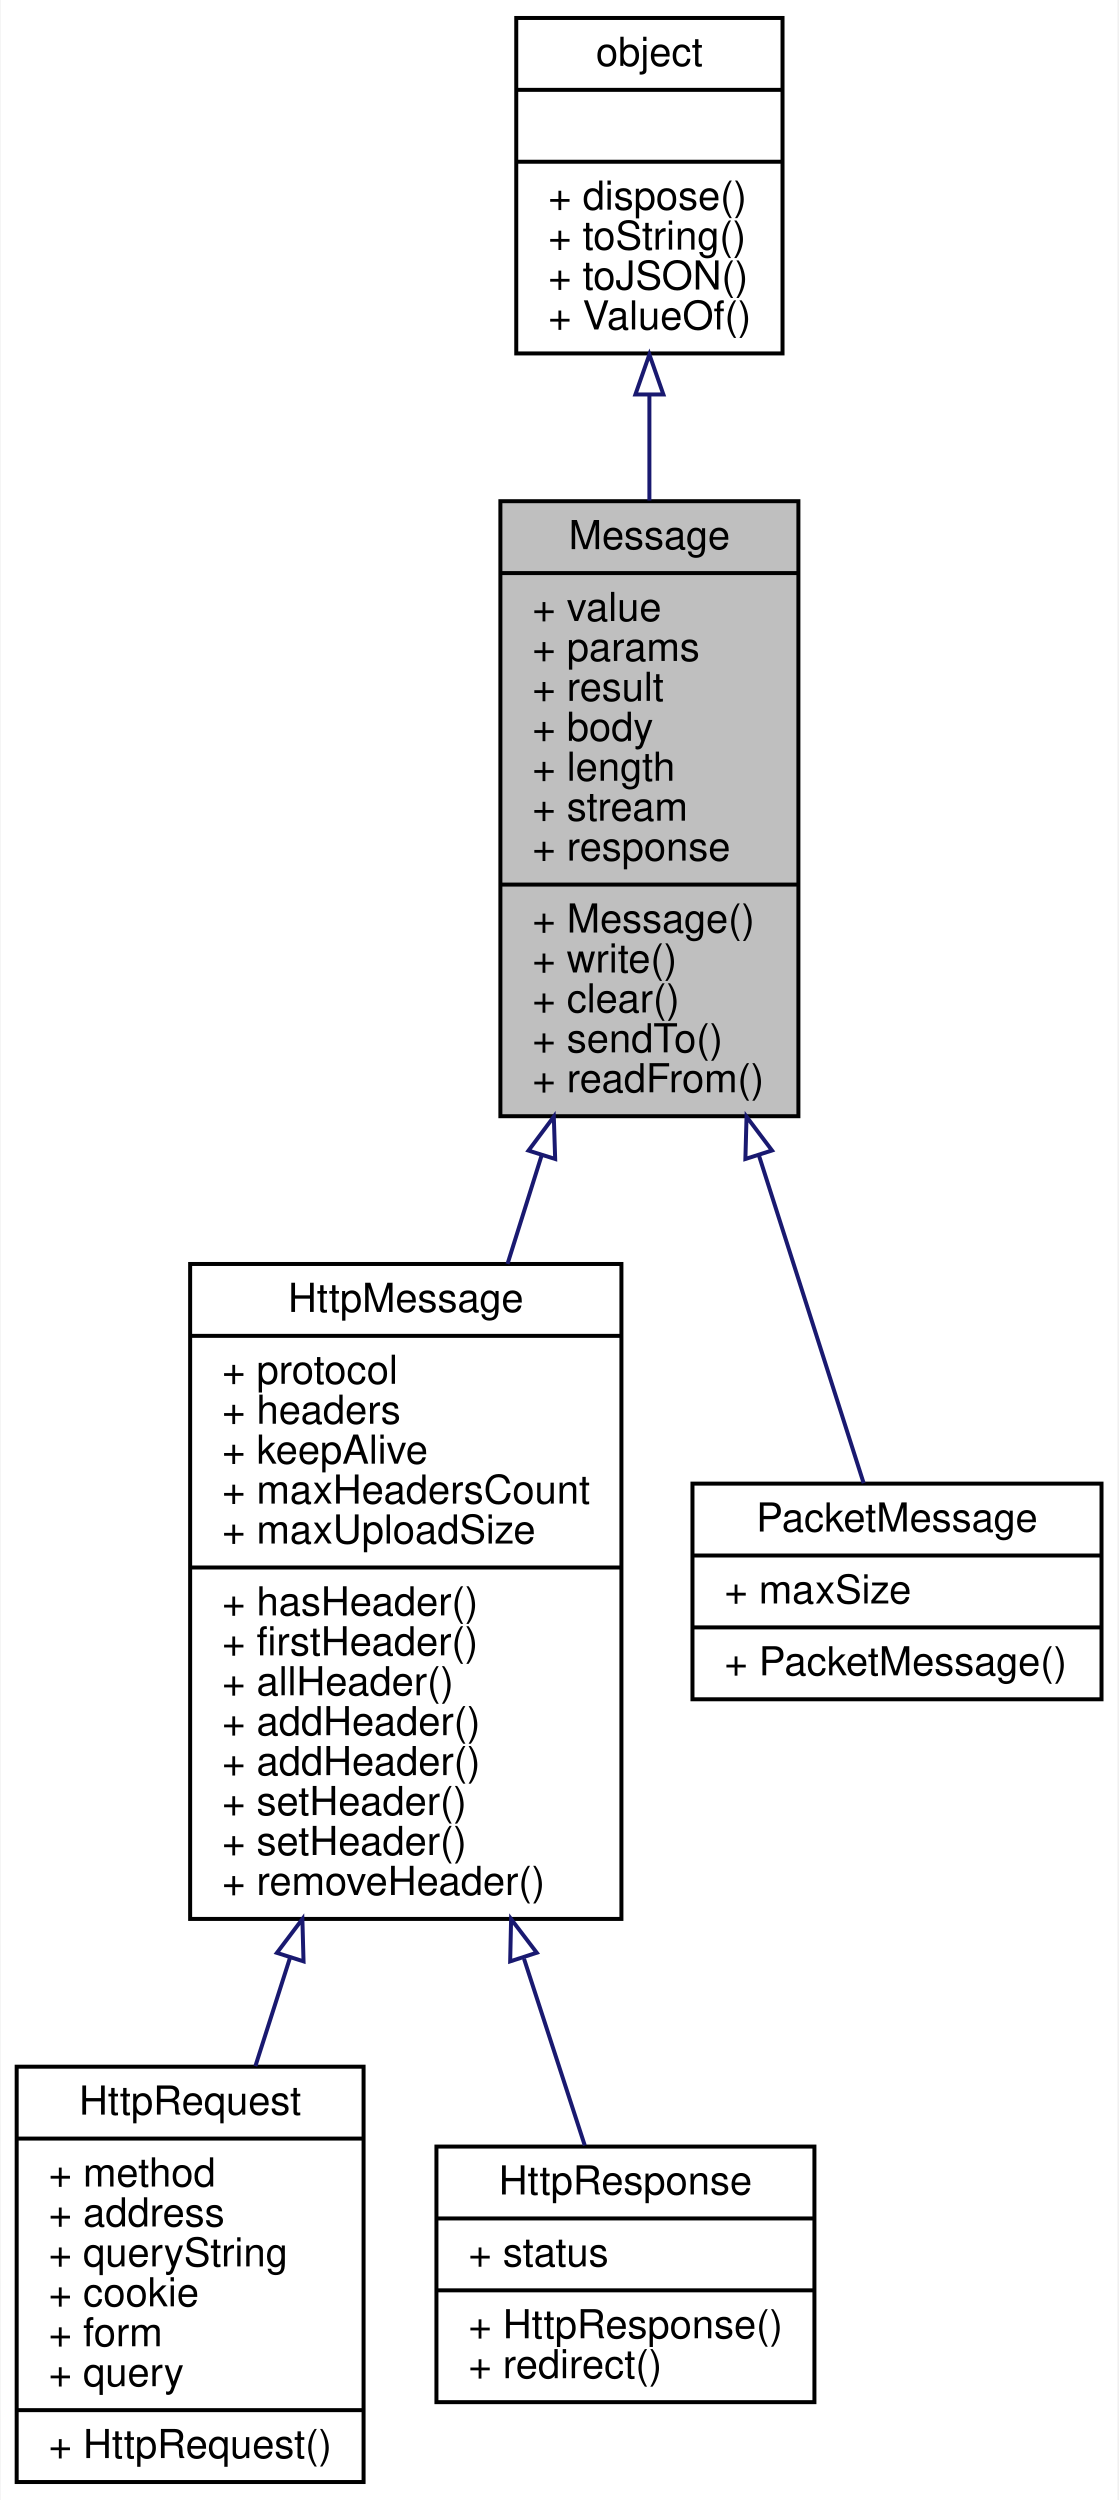
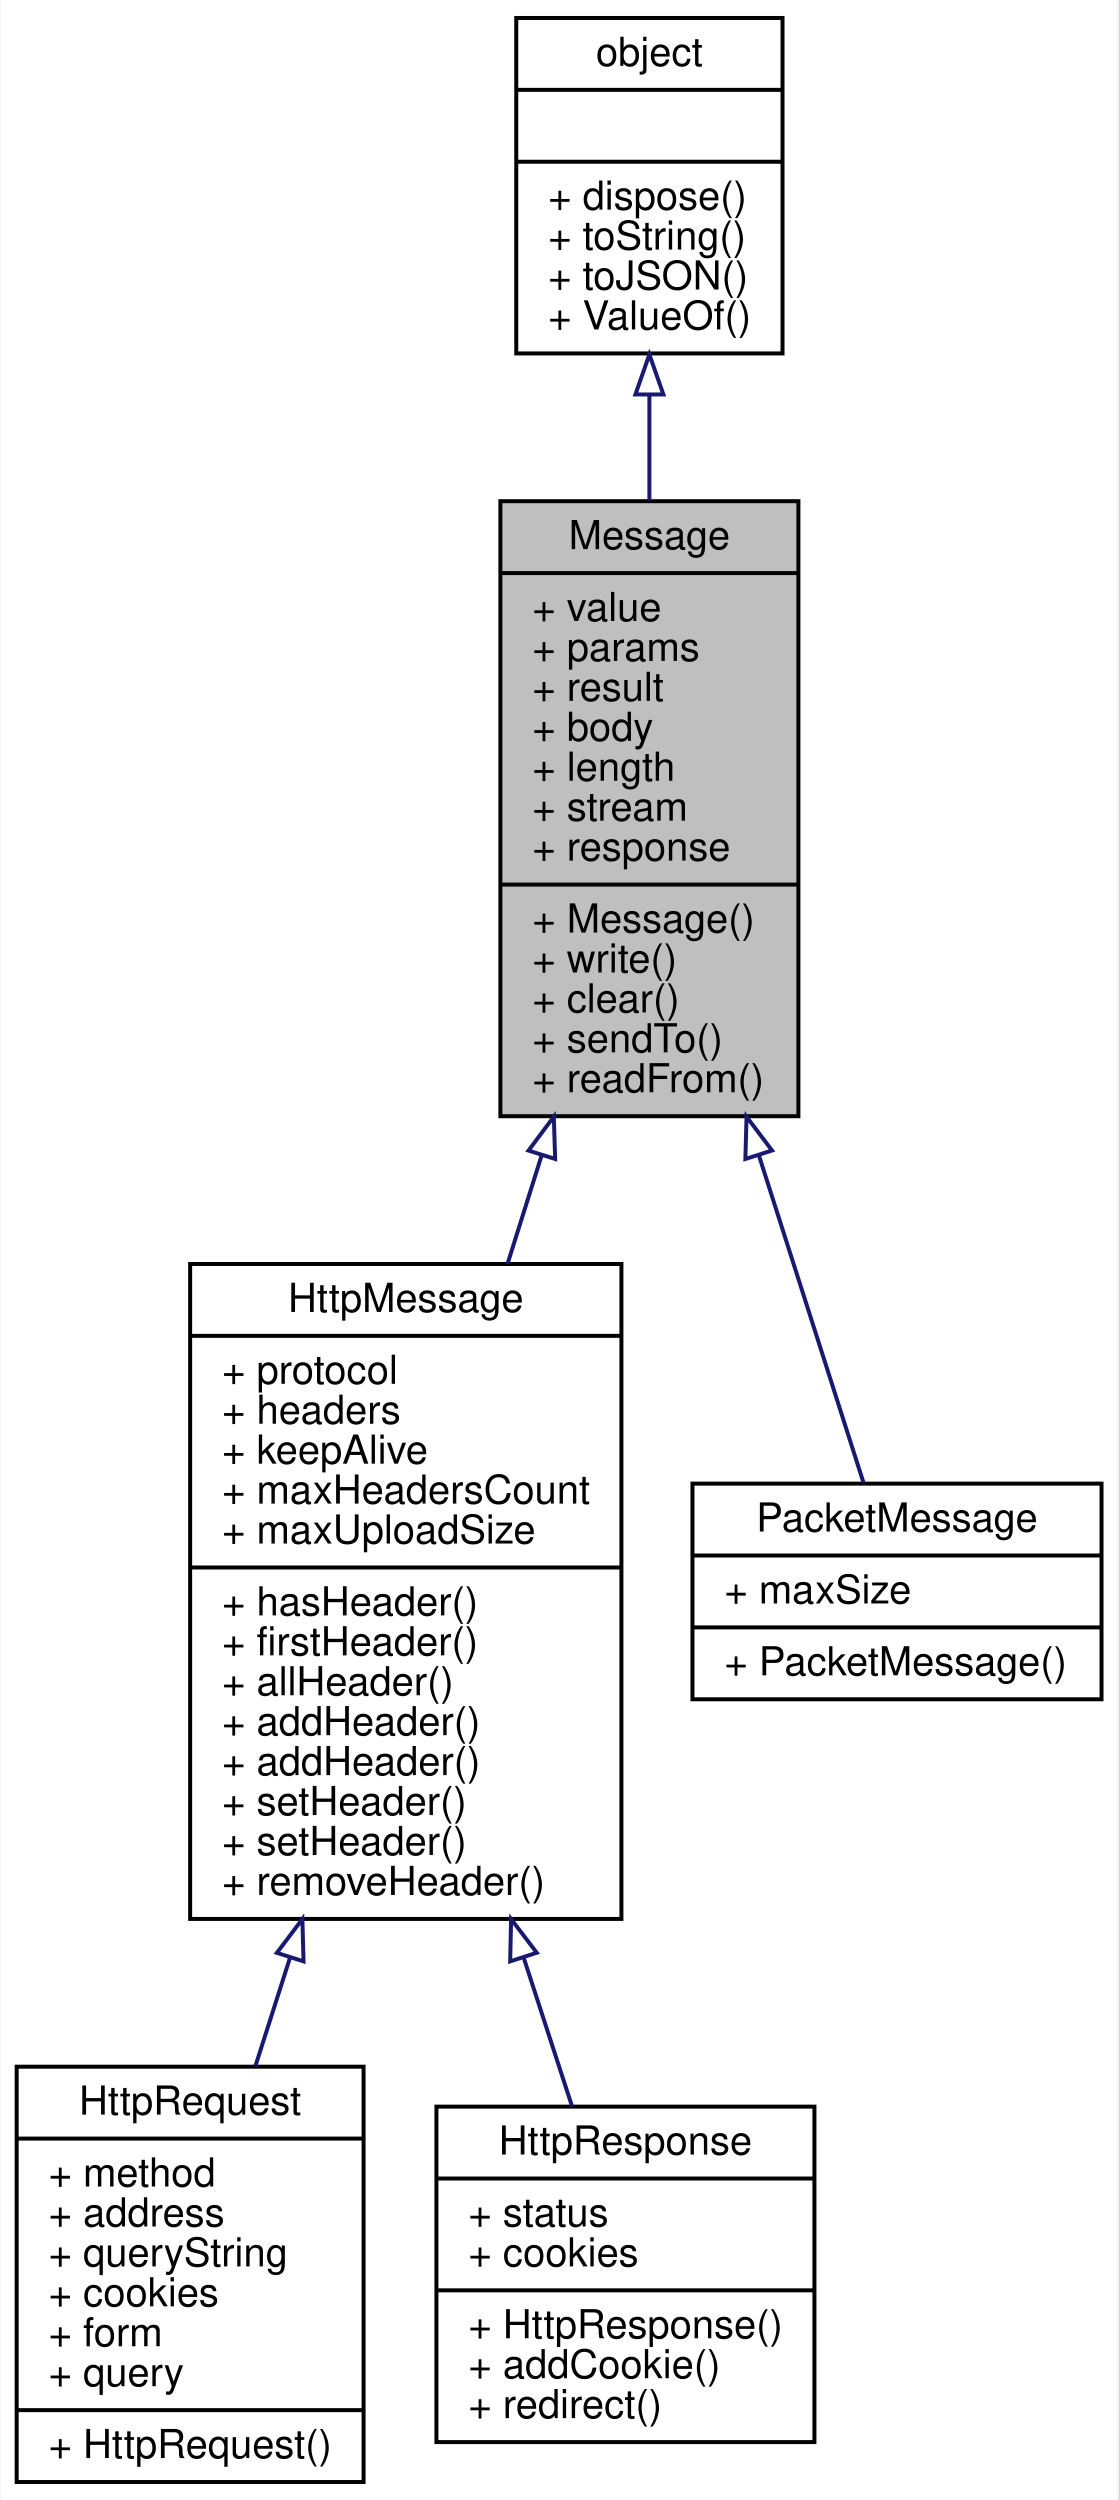
<svg xmlns="http://www.w3.org/2000/svg" xmlns:xlink="http://www.w3.org/1999/xlink" width="280pt" height="626pt" viewBox="0.00 0.00 279.65 626.00">
  <g id="graph0" class="graph" transform="scale(1 1) rotate(0) translate(4 622)">
    <polygon fill="white" stroke="none" points="-4,4 -4,-622 275.645,-622 275.645,4 -4,4" />
    <g id="node1" class="node">
      <polygon fill="#bfbfbf" stroke="black" points="121.121,-342.5 121.121,-496.5 195.744,-496.5 195.744,-342.5 121.121,-342.5" />
      <text text-anchor="middle" x="158.432" y="-484.5" font-family="Helvetica,sans-Serif" font-size="10.00">Message</text>
      <polyline fill="none" stroke="black" points="121.121,-478.5 195.744,-478.5 " />
      <text text-anchor="start" x="129.121" y="-466.5" font-family="Helvetica,sans-Serif" font-size="10.00">+ value</text>
      <text text-anchor="start" x="129.121" y="-456.5" font-family="Helvetica,sans-Serif" font-size="10.00">+ params</text>
      <text text-anchor="start" x="129.121" y="-446.5" font-family="Helvetica,sans-Serif" font-size="10.00">+ result</text>
      <text text-anchor="start" x="129.121" y="-436.5" font-family="Helvetica,sans-Serif" font-size="10.00">+ body</text>
      <text text-anchor="start" x="129.121" y="-426.5" font-family="Helvetica,sans-Serif" font-size="10.00">+ length</text>
      <text text-anchor="start" x="129.121" y="-416.5" font-family="Helvetica,sans-Serif" font-size="10.00">+ stream</text>
      <text text-anchor="start" x="129.121" y="-406.5" font-family="Helvetica,sans-Serif" font-size="10.00">+ response</text>
      <polyline fill="none" stroke="black" points="121.121,-400.5 195.744,-400.5 " />
      <text text-anchor="start" x="129.121" y="-388.5" font-family="Helvetica,sans-Serif" font-size="10.00">+ Message()</text>
      <text text-anchor="start" x="129.121" y="-378.5" font-family="Helvetica,sans-Serif" font-size="10.00">+ write()</text>
      <text text-anchor="start" x="129.121" y="-368.5" font-family="Helvetica,sans-Serif" font-size="10.00">+ clear()</text>
      <text text-anchor="start" x="129.121" y="-358.5" font-family="Helvetica,sans-Serif" font-size="10.00">+ sendTo()</text>
      <text text-anchor="start" x="129.121" y="-348.5" font-family="Helvetica,sans-Serif" font-size="10.00">+ readFrom()</text>
    </g>
    <g id="node3" class="node">
      <g id="a_node3">
        <a xlink:href="../../dd/d77/classHttpMessage.html" target="_top" xlink:title="http 基础消息对象 ">
          <polygon fill="white" stroke="black" points="43.436,-141.5 43.436,-305.5 151.428,-305.5 151.428,-141.5 43.436,-141.5" />
          <text text-anchor="middle" x="97.432" y="-293.5" font-family="Helvetica,sans-Serif" font-size="10.00">HttpMessage</text>
          <polyline fill="none" stroke="black" points="43.436,-287.5 151.428,-287.5 " />
          <text text-anchor="start" x="51.436" y="-275.5" font-family="Helvetica,sans-Serif" font-size="10.00">+ protocol</text>
          <text text-anchor="start" x="51.436" y="-265.5" font-family="Helvetica,sans-Serif" font-size="10.00">+ headers</text>
          <text text-anchor="start" x="51.436" y="-255.5" font-family="Helvetica,sans-Serif" font-size="10.00">+ keepAlive</text>
          <text text-anchor="start" x="51.436" y="-245.5" font-family="Helvetica,sans-Serif" font-size="10.00">+ maxHeadersCount</text>
          <text text-anchor="start" x="51.436" y="-235.5" font-family="Helvetica,sans-Serif" font-size="10.00">+ maxUploadSize</text>
          <polyline fill="none" stroke="black" points="43.436,-229.5 151.428,-229.5 " />
          <text text-anchor="start" x="51.436" y="-217.5" font-family="Helvetica,sans-Serif" font-size="10.00">+ hasHeader()</text>
          <text text-anchor="start" x="51.436" y="-207.5" font-family="Helvetica,sans-Serif" font-size="10.00">+ firstHeader()</text>
          <text text-anchor="start" x="51.436" y="-197.5" font-family="Helvetica,sans-Serif" font-size="10.00">+ allHeader()</text>
          <text text-anchor="start" x="51.436" y="-187.5" font-family="Helvetica,sans-Serif" font-size="10.00">+ addHeader()</text>
          <text text-anchor="start" x="51.436" y="-177.5" font-family="Helvetica,sans-Serif" font-size="10.00">+ addHeader()</text>
          <text text-anchor="start" x="51.436" y="-167.5" font-family="Helvetica,sans-Serif" font-size="10.00">+ setHeader()</text>
          <text text-anchor="start" x="51.436" y="-157.5" font-family="Helvetica,sans-Serif" font-size="10.00">+ setHeader()</text>
          <text text-anchor="start" x="51.436" y="-147.5" font-family="Helvetica,sans-Serif" font-size="10.00">+ removeHeader()</text>
        </a>
      </g>
    </g>
    <g id="edge2" class="edge">
      <path fill="none" stroke="midnightblue" d="M131.441,-332.658C128.604,-323.635 125.725,-314.482 122.906,-305.516" />
      <polygon fill="none" stroke="midnightblue" points="128.16,-333.893 134.498,-342.383 134.838,-331.793 128.16,-333.893" />
    </g>
    <g id="node6" class="node">
      <g id="a_node6">
        <a xlink:href="../../dd/df3/classPacketMessage.html" target="_top" xlink:title="包处理消息对象 ">
          <polygon fill="white" stroke="black" points="169.219,-196.5 169.219,-250.5 271.645,-250.5 271.645,-196.5 169.219,-196.5" />
          <text text-anchor="middle" x="220.432" y="-238.5" font-family="Helvetica,sans-Serif" font-size="10.00">PacketMessage</text>
          <polyline fill="none" stroke="black" points="169.219,-232.5 271.645,-232.5 " />
          <text text-anchor="start" x="177.219" y="-220.5" font-family="Helvetica,sans-Serif" font-size="10.00">+ maxSize</text>
          <polyline fill="none" stroke="black" points="169.219,-214.5 271.645,-214.5 " />
          <text text-anchor="start" x="177.219" y="-202.5" font-family="Helvetica,sans-Serif" font-size="10.00">+ PacketMessage()</text>
        </a>
      </g>
    </g>
    <g id="edge5" class="edge">
      <path fill="none" stroke="midnightblue" d="M185.825,-332.787C195.334,-303.032 205.303,-271.841 212.085,-250.618" />
      <polygon fill="none" stroke="midnightblue" points="182.469,-331.792 182.758,-342.383 189.136,-333.923 182.469,-331.792" />
    </g>
    <g id="node2" class="node">
      <g id="a_node2">
        <a xlink:href="../../dc/dd8/classobject.html" target="_top" xlink:title="基础对象，所有对象均继承于此 ">
          <polygon fill="white" stroke="black" points="125.095,-533.5 125.095,-617.5 191.769,-617.5 191.769,-533.5 125.095,-533.5" />
          <text text-anchor="middle" x="158.432" y="-605.5" font-family="Helvetica,sans-Serif" font-size="10.00">object</text>
          <polyline fill="none" stroke="black" points="125.095,-599.5 191.769,-599.5 " />
          <text text-anchor="middle" x="158.432" y="-587.5" font-family="Helvetica,sans-Serif" font-size="10.00"> </text>
          <polyline fill="none" stroke="black" points="125.095,-581.5 191.769,-581.5 " />
          <text text-anchor="start" x="133.095" y="-569.5" font-family="Helvetica,sans-Serif" font-size="10.00">+ dispose()</text>
          <text text-anchor="start" x="133.095" y="-559.5" font-family="Helvetica,sans-Serif" font-size="10.00">+ toString()</text>
          <text text-anchor="start" x="133.095" y="-549.5" font-family="Helvetica,sans-Serif" font-size="10.00">+ toJSON()</text>
          <text text-anchor="start" x="133.095" y="-539.5" font-family="Helvetica,sans-Serif" font-size="10.00">+ ValueOf()</text>
        </a>
      </g>
    </g>
    <g id="edge1" class="edge">
      <path fill="none" stroke="midnightblue" d="M158.432,-523.12C158.432,-514.612 158.432,-505.633 158.432,-496.67" />
      <polygon fill="none" stroke="midnightblue" points="154.932,-523.231 158.432,-533.231 161.932,-523.231 154.932,-523.231" />
    </g>
    <g id="node4" class="node">
      <g id="a_node4">
        <a xlink:href="../../d5/d1b/classHttpRequest.html" target="_top" xlink:title="http 请求消息对象 ">
          <polygon fill="white" stroke="black" points="0,-0.5 0,-104.5 86.864,-104.5 86.864,-0.5 0,-0.5" />
          <text text-anchor="middle" x="43.432" y="-92.5" font-family="Helvetica,sans-Serif" font-size="10.00">HttpRequest</text>
          <polyline fill="none" stroke="black" points="0,-86.5 86.864,-86.5 " />
          <text text-anchor="start" x="8" y="-74.5" font-family="Helvetica,sans-Serif" font-size="10.00">+ method</text>
          <text text-anchor="start" x="8" y="-64.5" font-family="Helvetica,sans-Serif" font-size="10.00">+ address</text>
          <text text-anchor="start" x="8" y="-54.5" font-family="Helvetica,sans-Serif" font-size="10.00">+ queryString</text>
-           <text text-anchor="start" x="8" y="-44.5" font-family="Helvetica,sans-Serif" font-size="10.00">+ cookie</text>
+           <text text-anchor="start" x="8" y="-44.5" font-family="Helvetica,sans-Serif" font-size="10.00">+ cookies</text>
          <text text-anchor="start" x="8" y="-34.5" font-family="Helvetica,sans-Serif" font-size="10.00">+ form</text>
          <text text-anchor="start" x="8" y="-24.5" font-family="Helvetica,sans-Serif" font-size="10.00">+ query</text>
          <polyline fill="none" stroke="black" points="0,-18.5 86.864,-18.5 " />
          <text text-anchor="start" x="8" y="-6.5" font-family="Helvetica,sans-Serif" font-size="10.00">+ HttpRequest()</text>
        </a>
      </g>
    </g>
    <g id="edge3" class="edge">
      <path fill="none" stroke="midnightblue" d="M68.44,-131.767C65.472,-122.477 62.536,-113.289 59.777,-104.653" />
      <polygon fill="none" stroke="midnightblue" points="65.162,-133.005 71.539,-141.465 71.829,-130.874 65.162,-133.005" />
    </g>
    <g id="node5" class="node">
      <g id="a_node5">
        <a xlink:href="../../d8/d4c/classHttpResponse.html" target="_top" xlink:title="http 响应消息对象 ">
-           <polygon fill="white" stroke="black" points="105.108,-20.5 105.108,-84.5 199.756,-84.5 199.756,-20.5 105.108,-20.5" />
-           <text text-anchor="middle" x="152.432" y="-72.5" font-family="Helvetica,sans-Serif" font-size="10.00">HttpResponse</text>
-           <polyline fill="none" stroke="black" points="105.108,-66.5 199.756,-66.5 " />
-           <text text-anchor="start" x="113.108" y="-54.5" font-family="Helvetica,sans-Serif" font-size="10.00">+ status</text>
+           <polygon fill="white" stroke="black" points="105.108,-10.5 105.108,-94.5 199.756,-94.5 199.756,-10.5 105.108,-10.5" />
+           <text text-anchor="middle" x="152.432" y="-82.5" font-family="Helvetica,sans-Serif" font-size="10.00">HttpResponse</text>
+           <polyline fill="none" stroke="black" points="105.108,-76.5 199.756,-76.5 " />
+           <text text-anchor="start" x="113.108" y="-64.5" font-family="Helvetica,sans-Serif" font-size="10.00">+ status</text>
+           <text text-anchor="start" x="113.108" y="-54.5" font-family="Helvetica,sans-Serif" font-size="10.00">+ cookies</text>
          <polyline fill="none" stroke="black" points="105.108,-48.5 199.756,-48.5 " />
          <text text-anchor="start" x="113.108" y="-36.5" font-family="Helvetica,sans-Serif" font-size="10.00">+ HttpResponse()</text>
-           <text text-anchor="start" x="113.108" y="-26.5" font-family="Helvetica,sans-Serif" font-size="10.00">+ redirect()</text>
+           <text text-anchor="start" x="113.108" y="-26.5" font-family="Helvetica,sans-Serif" font-size="10.00">+ addCookie()</text>
+           <text text-anchor="start" x="113.108" y="-16.5" font-family="Helvetica,sans-Serif" font-size="10.00">+ redirect()</text>
        </a>
      </g>
    </g>
    <g id="edge4" class="edge">
-       <path fill="none" stroke="midnightblue" d="M127.034,-131.541C132.509,-114.718 137.872,-98.239 142.249,-84.791" />
+       <path fill="none" stroke="midnightblue" d="M126.907,-131.933C131.159,-118.865 135.349,-105.992 139.066,-94.572" />
      <polygon fill="none" stroke="midnightblue" points="123.571,-130.873 123.804,-141.465 130.227,-133.039 123.571,-130.873" />
    </g>
  </g>
</svg>
